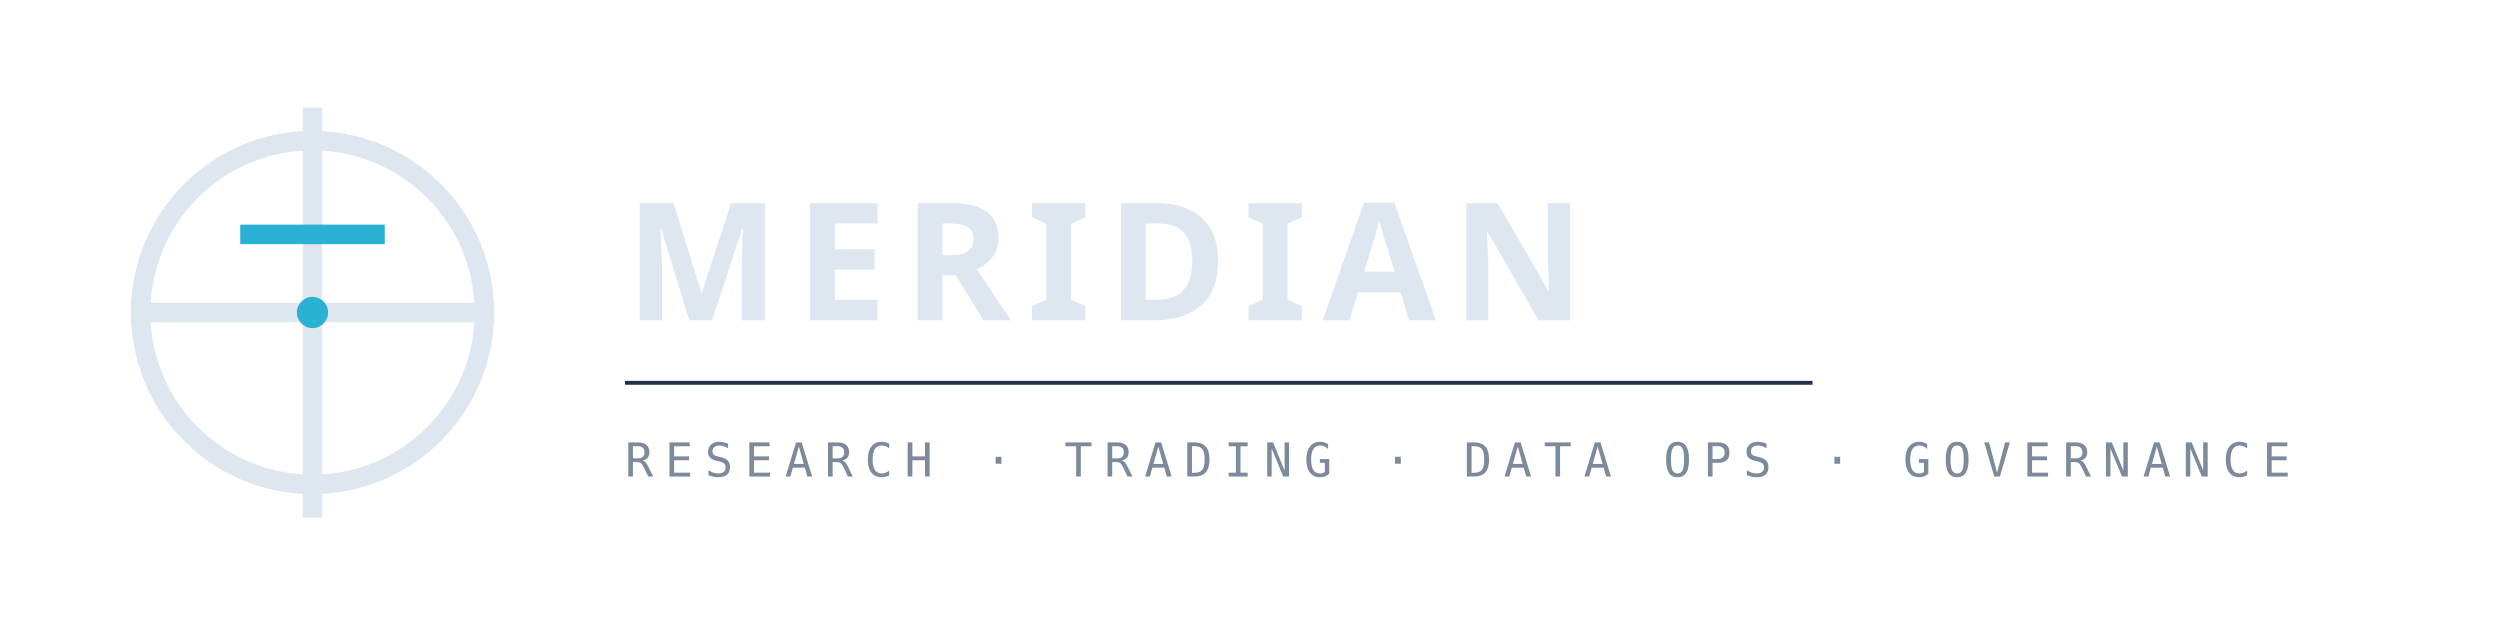
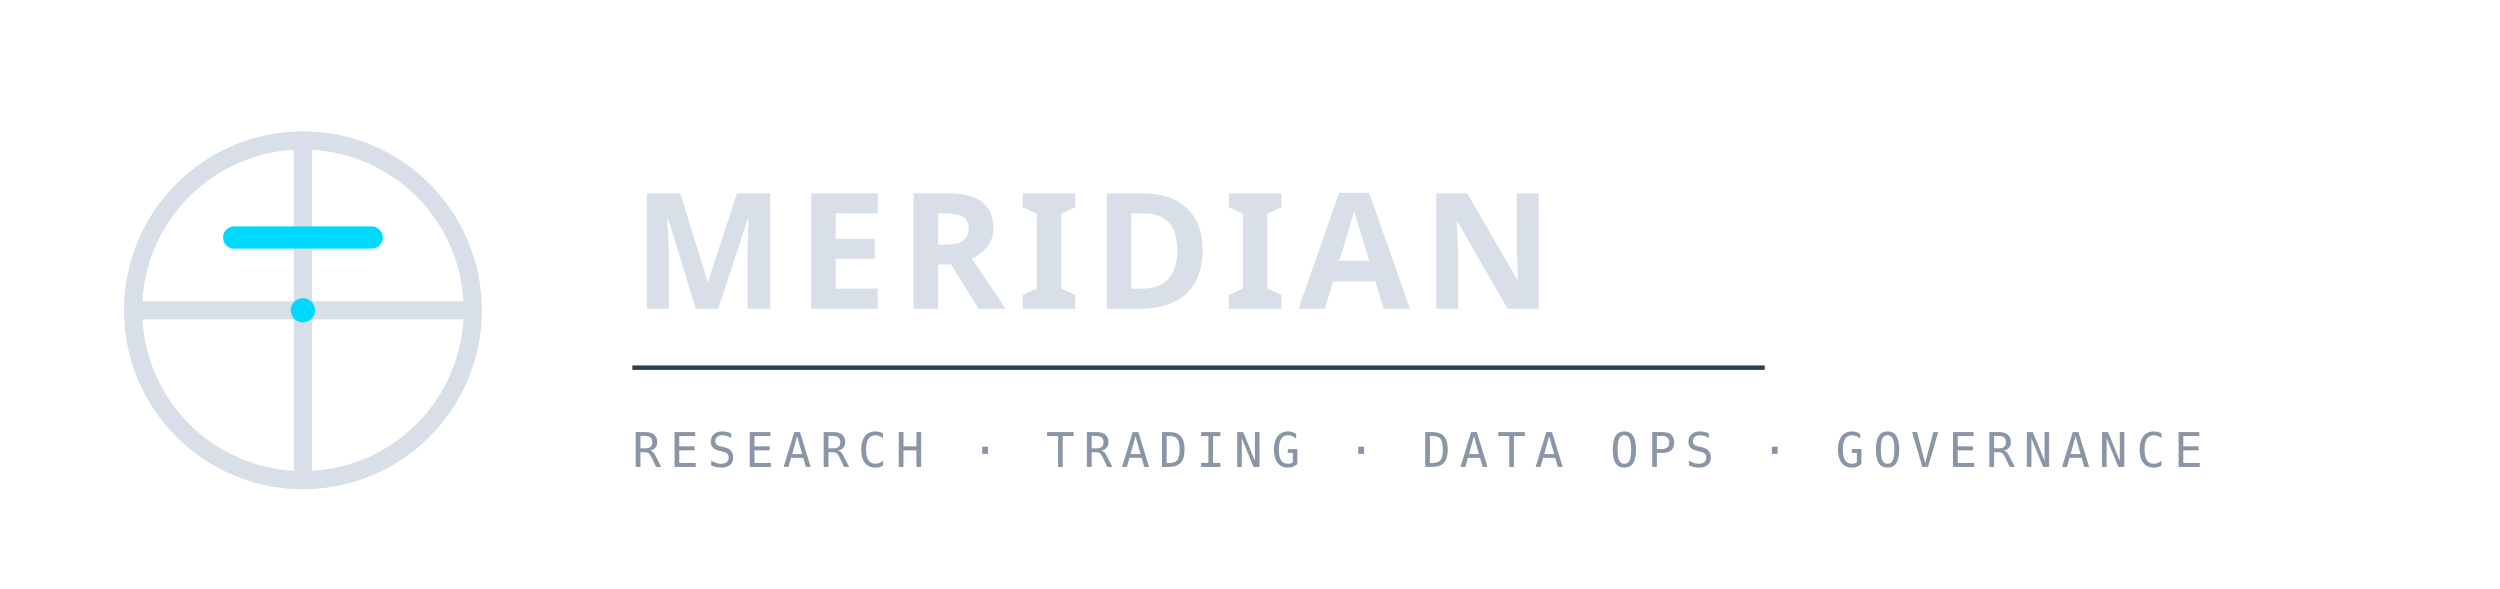
- <svg xmlns="http://www.w3.org/2000/svg" viewBox="0 0 640 160" role="img" aria-labelledby="title desc">
-   <g transform="translate(16 16) scale(0.5)">
-     <circle cx="128" cy="128" r="88" fill="none" stroke="#DEE6EF" stroke-width="10" />
-     <line x1="40" y1="128" x2="216" y2="128" stroke="#DEE6EF" stroke-width="10" stroke-linecap="square" />
-     <line x1="128" y1="28" x2="128" y2="228" stroke="#DEE6EF" stroke-width="10" stroke-linecap="square" />
-     <line x1="96" y1="88" x2="160" y2="88" stroke="#2AB2D4" stroke-width="10" stroke-linecap="square" />
-     <circle cx="128" cy="128" r="8" fill="#2AB2D4" />
+ <svg xmlns="http://www.w3.org/2000/svg" viewBox="0 0 680 160" role="img" aria-labelledby="title desc">
+   <g transform="translate(12 14) scale(0.55)">
+     <circle cx="128" cy="128" r="84" fill="none" stroke="#D8DFE8" stroke-width="9" stroke-linecap="round" />
+     <line x1="44" y1="128" x2="212" y2="128" stroke="#D8DFE8" stroke-width="9" stroke-linecap="round" />
+     <line x1="128" y1="44" x2="128" y2="212" stroke="#D8DFE8" stroke-width="9" stroke-linecap="round" />
+     <line x1="94" y1="92" x2="162" y2="92" stroke="#00D9FF" stroke-width="11" stroke-linecap="round" />
+     <circle cx="128" cy="128" r="6" fill="#00D9FF" />
  </g>
-   <text x="160" y="82" font-family="'Space Grotesk', 'IBM Plex Sans', system-ui, sans-serif" font-weight="600" font-size="42" letter-spacing="4" fill="#DEE6EF">MERIDIAN</text>
-   <line x1="160" y1="98" x2="464" y2="98" stroke="#1F344C" stroke-width="1" />
-   <text x="160" y="122" font-family="'IBM Plex Mono', ui-monospace, monospace" font-weight="400" font-size="12" letter-spacing="3" fill="#7C8A9B">RESEARCH · TRADING · DATA OPS · GOVERNANCE</text>
+   <text x="172" y="84" font-family="'Space Grotesk', 'IBM Plex Sans', system-ui, sans-serif" font-weight="700" font-size="44" letter-spacing="3.2" fill="#D8DFE8">MERIDIAN</text>
+   <line x1="172" y1="100" x2="480" y2="100" stroke="#2A3F54" stroke-width="1.2" />
+   <text x="172" y="127" font-family="'IBM Plex Mono', ui-monospace, monospace" font-weight="400" font-size="13" letter-spacing="2.4" fill="#8A96A8">RESEARCH · TRADING · DATA OPS · GOVERNANCE</text>
</svg>
